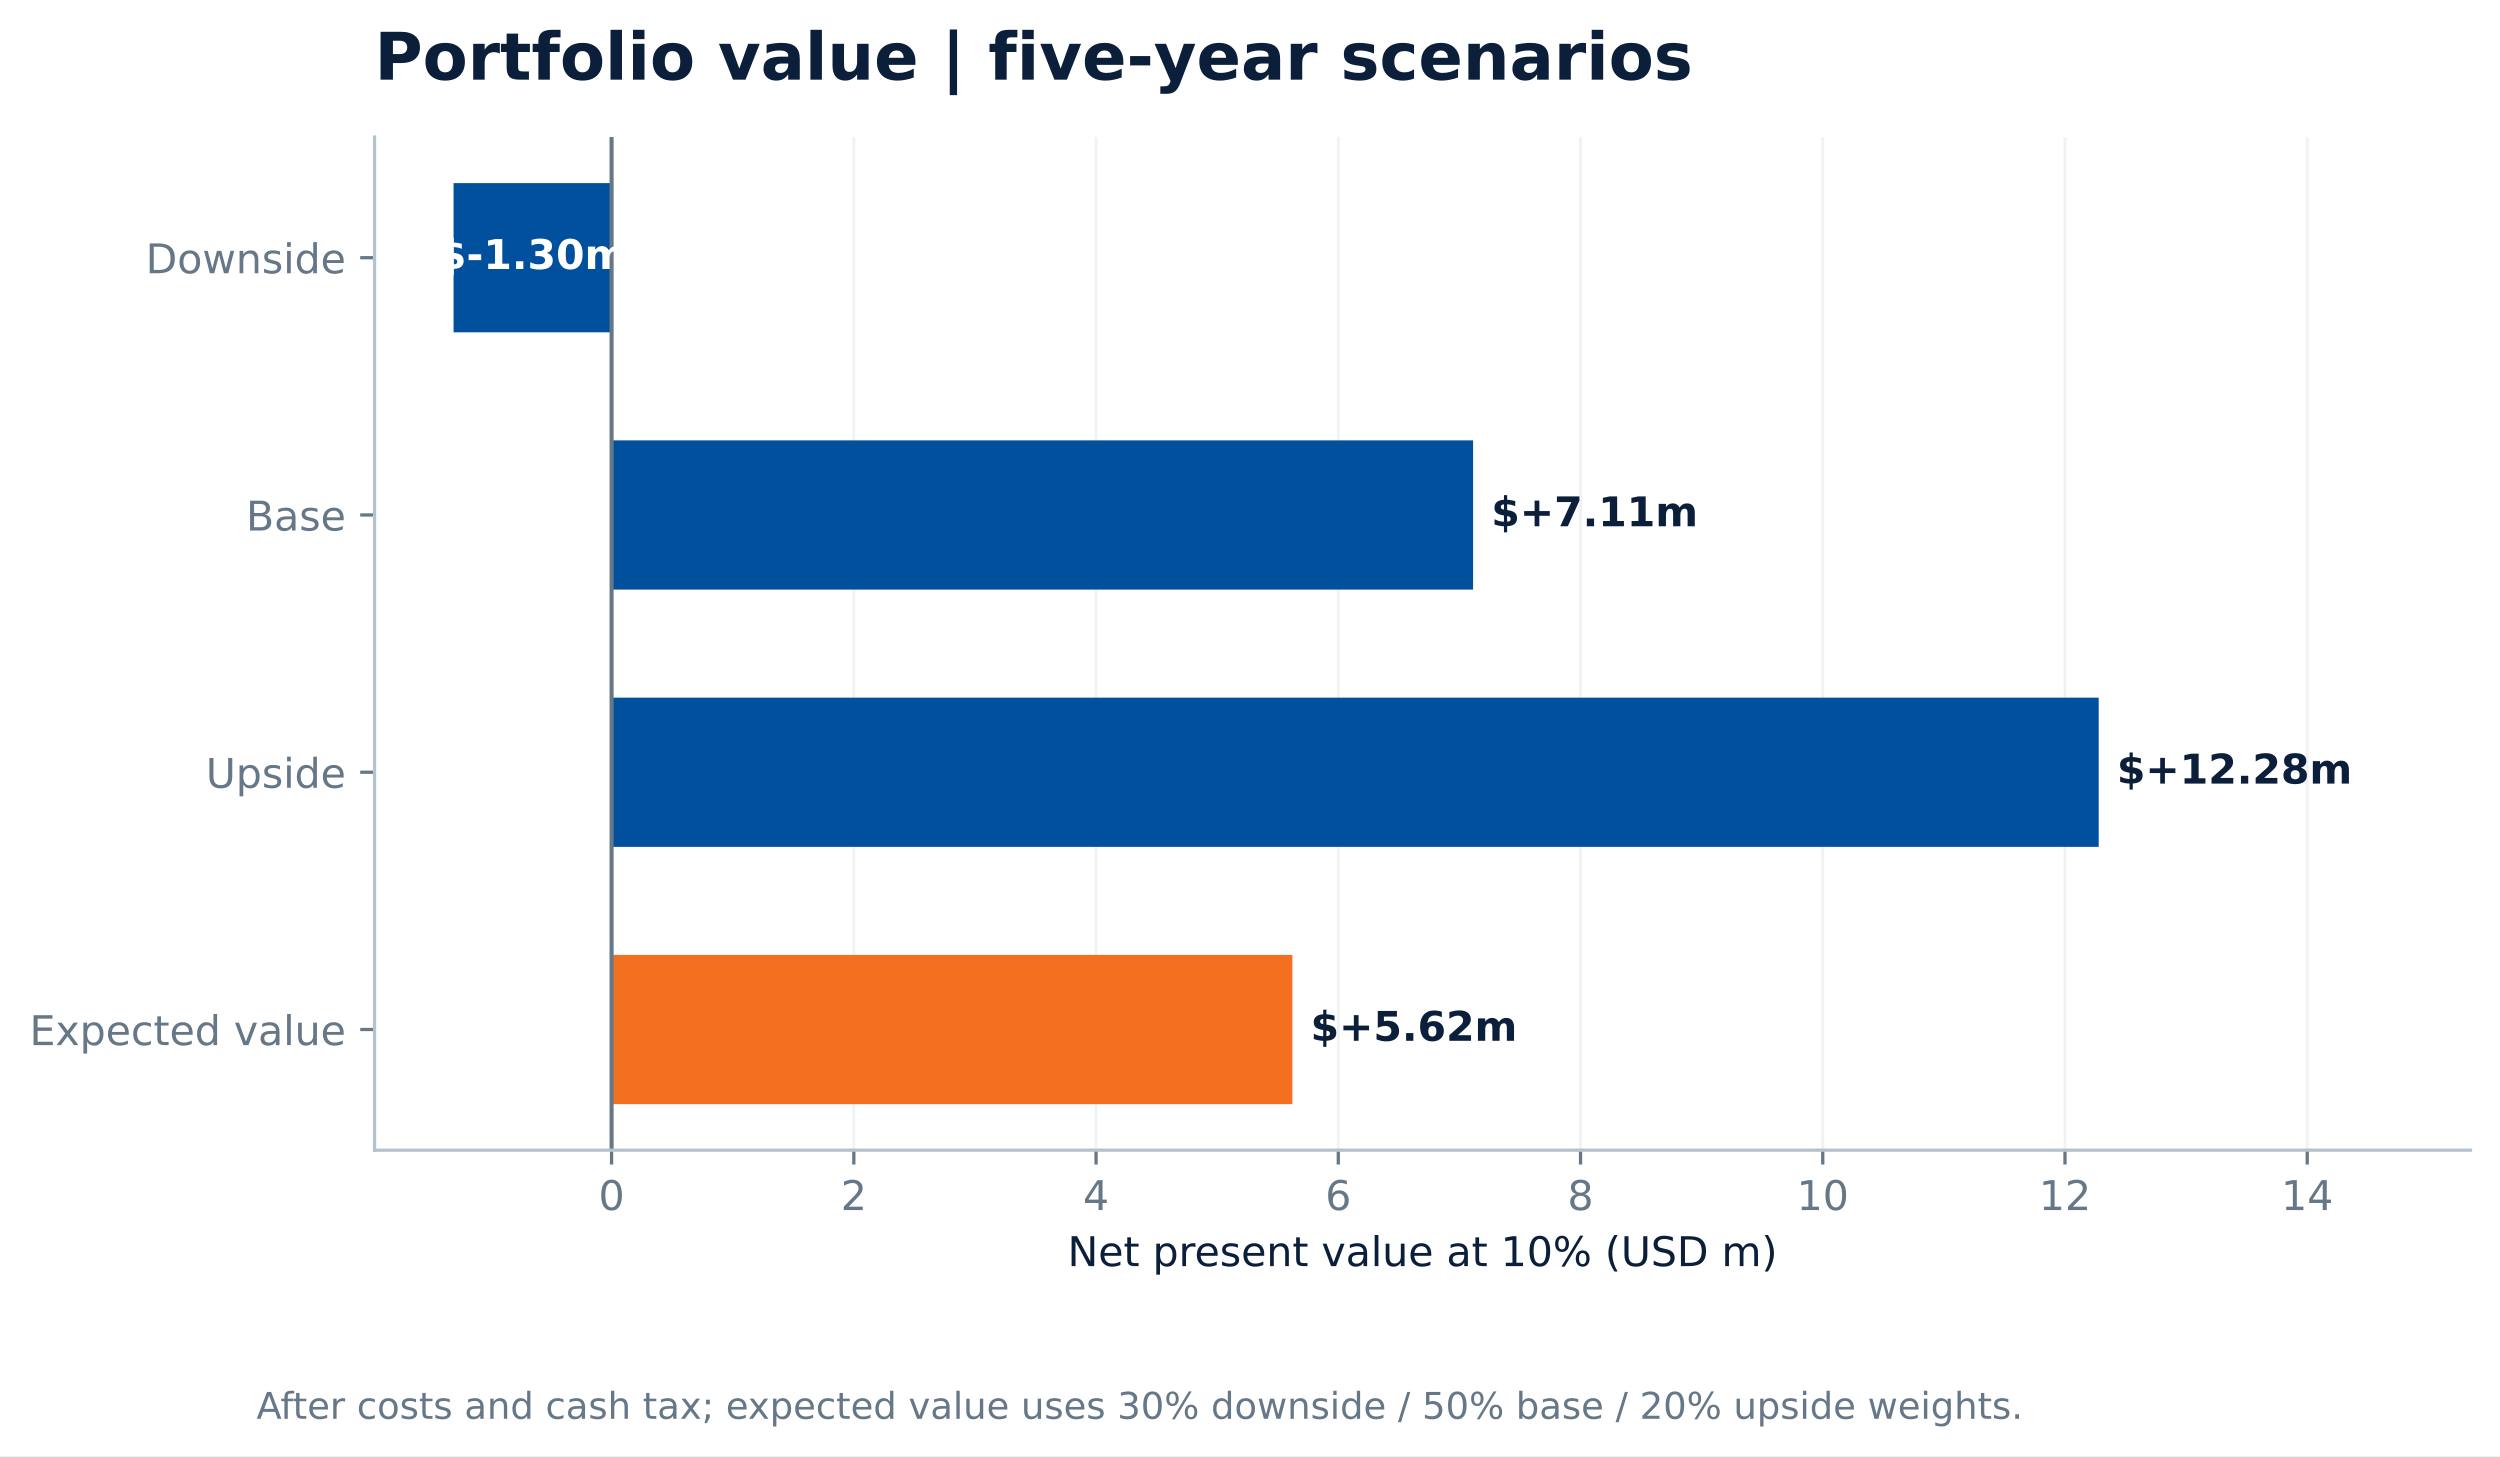
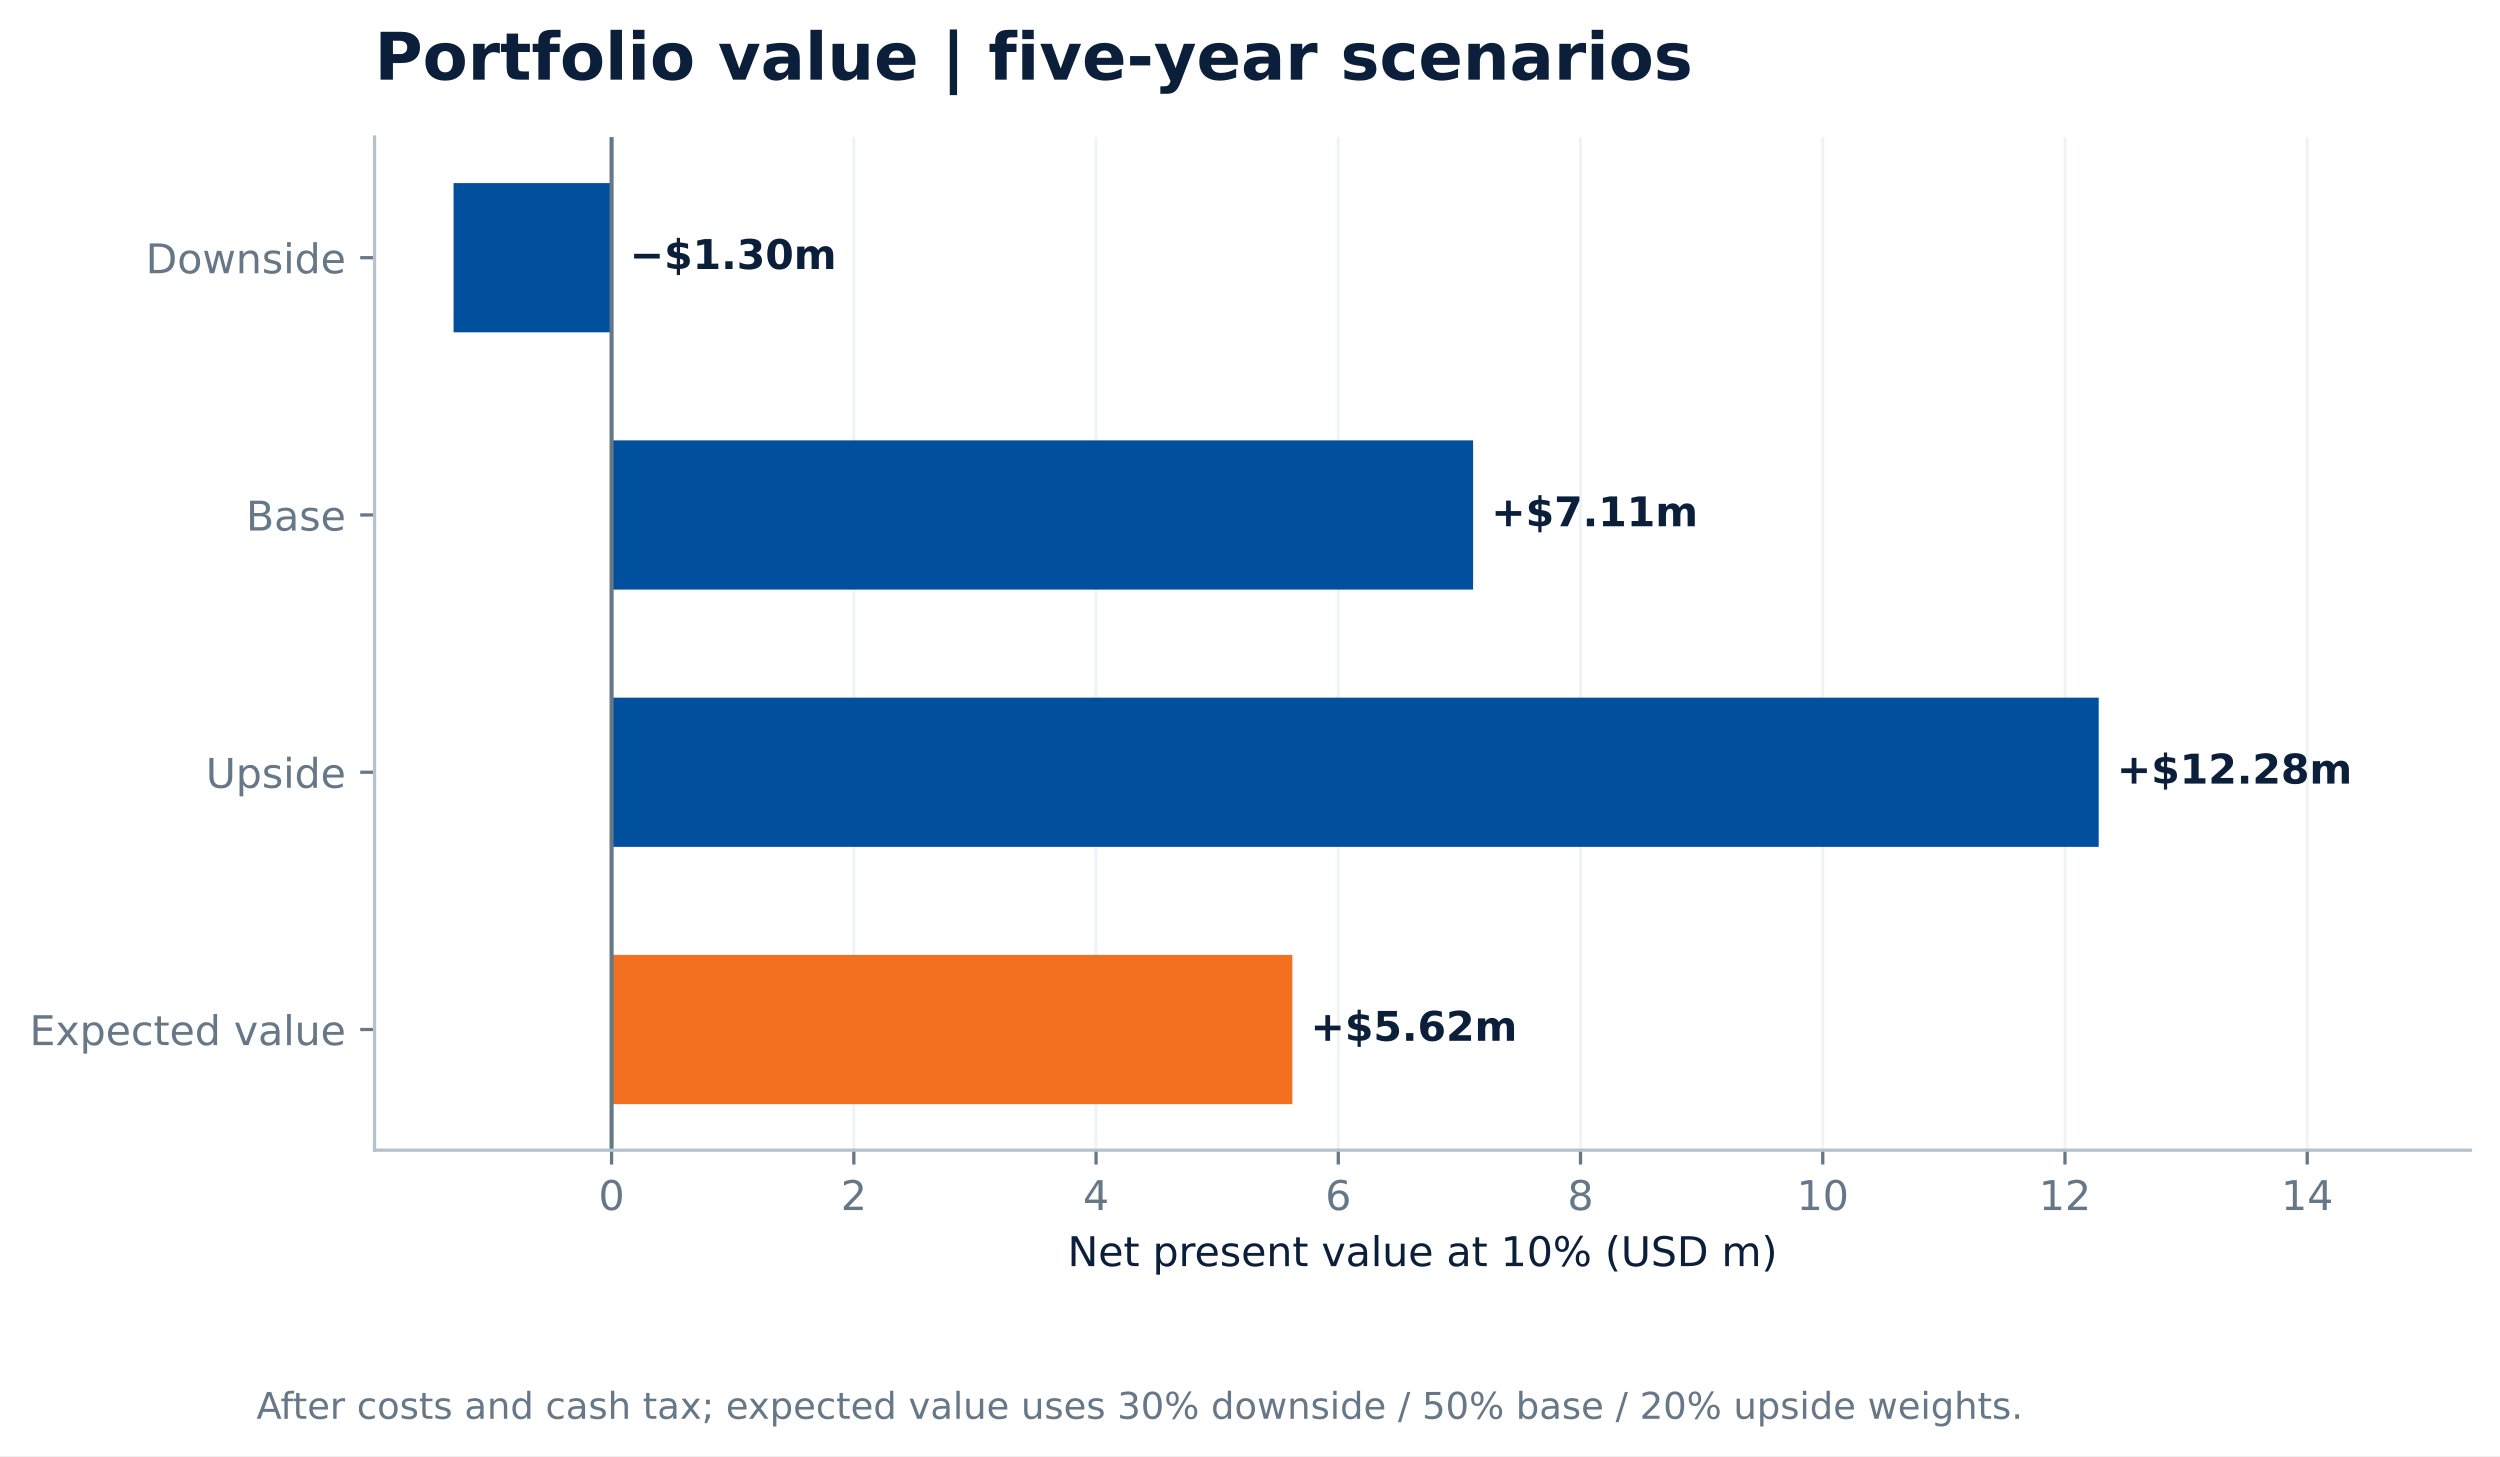
<svg xmlns="http://www.w3.org/2000/svg" xmlns:xlink="http://www.w3.org/1999/xlink" width="609.753pt" height="355.123pt" viewBox="0 0 609.753 355.123" version="1.1">
  <defs>
    <style type="text/css">*{stroke-linejoin: round; stroke-linecap: butt}</style>
  </defs>
  <g id="figure_1">
    <g id="patch_1">
      <path d="M 0 355.123  L 609.753 355.123  L 609.753 0  L 0 0  z " style="fill: #ffffff" />
    </g>
    <g id="axes_1">
      <g id="patch_2">
        <path d="M 91.353 280.531  L 602.553 280.531  L 602.553 33.428  L 91.353 33.428  z " style="fill: #ffffff" />
      </g>
      <g id="matplotlib.axis_1">
        <g id="xtick_1">
          <g id="line2d_1">
-             <path d="M 149.166 280.531  L 149.166 33.428  " clip-path="url(#pb844620828)" style="fill: none; stroke: #dce5eb; stroke-opacity: 0.45; stroke-width: 0.7; stroke-linecap: square" />
+             <path d="M 149.166 280.531  L 149.166 33.428  " clip-path="url(#p68361ff901)" style="fill: none; stroke: #dce5eb; stroke-opacity: 0.45; stroke-width: 0.7; stroke-linecap: square" />
          </g>
          <g id="line2d_2">
            <defs>
-               <path id="m2d004d3935" d="M 0 0  L 0 3.5  " style="stroke: #667788; stroke-width: 0.8" />
+               <path id="md7ce59c3b7" d="M 0 0  L 0 3.5  " style="stroke: #667788; stroke-width: 0.8" />
            </defs>
            <g>
-               <use xlink:href="#m2d004d3935" x="149.166" y="280.531" style="fill: #667788; stroke: #667788; stroke-width: 0.8" />
+               <use xlink:href="#md7ce59c3b7" x="149.166" y="280.531" style="fill: #667788; stroke: #667788; stroke-width: 0.8" />
            </g>
          </g>
          <g id="text_1">
            <text style="font-size: 10px; font-family: 'DejaVu Sans'; text-anchor: middle; fill: #667788" x="149.166" y="295.13" transform="rotate(-0 149.1664 295.1299)">0</text>
          </g>
        </g>
        <g id="xtick_2">
          <g id="line2d_3">
-             <path d="M 208.248 280.531  L 208.248 33.428  " clip-path="url(#pb844620828)" style="fill: none; stroke: #dce5eb; stroke-opacity: 0.45; stroke-width: 0.7; stroke-linecap: square" />
+             <path d="M 208.248 280.531  L 208.248 33.428  " clip-path="url(#p68361ff901)" style="fill: none; stroke: #dce5eb; stroke-opacity: 0.45; stroke-width: 0.7; stroke-linecap: square" />
          </g>
          <g id="line2d_4">
            <g>
-               <use xlink:href="#m2d004d3935" x="208.248" y="280.531" style="fill: #667788; stroke: #667788; stroke-width: 0.8" />
+               <use xlink:href="#md7ce59c3b7" x="208.248" y="280.531" style="fill: #667788; stroke: #667788; stroke-width: 0.8" />
            </g>
          </g>
          <g id="text_2">
            <text style="font-size: 10px; font-family: 'DejaVu Sans'; text-anchor: middle; fill: #667788" x="208.248" y="295.13" transform="rotate(-0 208.2476 295.1299)">2</text>
          </g>
        </g>
        <g id="xtick_3">
          <g id="line2d_5">
-             <path d="M 267.329 280.531  L 267.329 33.428  " clip-path="url(#pb844620828)" style="fill: none; stroke: #dce5eb; stroke-opacity: 0.45; stroke-width: 0.7; stroke-linecap: square" />
+             <path d="M 267.329 280.531  L 267.329 33.428  " clip-path="url(#p68361ff901)" style="fill: none; stroke: #dce5eb; stroke-opacity: 0.45; stroke-width: 0.7; stroke-linecap: square" />
          </g>
          <g id="line2d_6">
            <g>
-               <use xlink:href="#m2d004d3935" x="267.329" y="280.531" style="fill: #667788; stroke: #667788; stroke-width: 0.8" />
+               <use xlink:href="#md7ce59c3b7" x="267.329" y="280.531" style="fill: #667788; stroke: #667788; stroke-width: 0.8" />
            </g>
          </g>
          <g id="text_3">
            <text style="font-size: 10px; font-family: 'DejaVu Sans'; text-anchor: middle; fill: #667788" x="267.329" y="295.13" transform="rotate(-0 267.3287 295.1299)">4</text>
          </g>
        </g>
        <g id="xtick_4">
          <g id="line2d_7">
-             <path d="M 326.41 280.531  L 326.41 33.428  " clip-path="url(#pb844620828)" style="fill: none; stroke: #dce5eb; stroke-opacity: 0.45; stroke-width: 0.7; stroke-linecap: square" />
+             <path d="M 326.41 280.531  L 326.41 33.428  " clip-path="url(#p68361ff901)" style="fill: none; stroke: #dce5eb; stroke-opacity: 0.45; stroke-width: 0.7; stroke-linecap: square" />
          </g>
          <g id="line2d_8">
            <g>
-               <use xlink:href="#m2d004d3935" x="326.41" y="280.531" style="fill: #667788; stroke: #667788; stroke-width: 0.8" />
+               <use xlink:href="#md7ce59c3b7" x="326.41" y="280.531" style="fill: #667788; stroke: #667788; stroke-width: 0.8" />
            </g>
          </g>
          <g id="text_4">
            <text style="font-size: 10px; font-family: 'DejaVu Sans'; text-anchor: middle; fill: #667788" x="326.41" y="295.13" transform="rotate(-0 326.4099 295.1299)">6</text>
          </g>
        </g>
        <g id="xtick_5">
          <g id="line2d_9">
-             <path d="M 385.491 280.531  L 385.491 33.428  " clip-path="url(#pb844620828)" style="fill: none; stroke: #dce5eb; stroke-opacity: 0.45; stroke-width: 0.7; stroke-linecap: square" />
+             <path d="M 385.491 280.531  L 385.491 33.428  " clip-path="url(#p68361ff901)" style="fill: none; stroke: #dce5eb; stroke-opacity: 0.45; stroke-width: 0.7; stroke-linecap: square" />
          </g>
          <g id="line2d_10">
            <g>
-               <use xlink:href="#m2d004d3935" x="385.491" y="280.531" style="fill: #667788; stroke: #667788; stroke-width: 0.8" />
+               <use xlink:href="#md7ce59c3b7" x="385.491" y="280.531" style="fill: #667788; stroke: #667788; stroke-width: 0.8" />
            </g>
          </g>
          <g id="text_5">
            <text style="font-size: 10px; font-family: 'DejaVu Sans'; text-anchor: middle; fill: #667788" x="385.491" y="295.13" transform="rotate(-0 385.4911 295.1299)">8</text>
          </g>
        </g>
        <g id="xtick_6">
          <g id="line2d_11">
-             <path d="M 444.572 280.531  L 444.572 33.428  " clip-path="url(#pb844620828)" style="fill: none; stroke: #dce5eb; stroke-opacity: 0.45; stroke-width: 0.7; stroke-linecap: square" />
+             <path d="M 444.572 280.531  L 444.572 33.428  " clip-path="url(#p68361ff901)" style="fill: none; stroke: #dce5eb; stroke-opacity: 0.45; stroke-width: 0.7; stroke-linecap: square" />
          </g>
          <g id="line2d_12">
            <g>
-               <use xlink:href="#m2d004d3935" x="444.572" y="280.531" style="fill: #667788; stroke: #667788; stroke-width: 0.8" />
+               <use xlink:href="#md7ce59c3b7" x="444.572" y="280.531" style="fill: #667788; stroke: #667788; stroke-width: 0.8" />
            </g>
          </g>
          <g id="text_6">
            <text style="font-size: 10px; font-family: 'DejaVu Sans'; text-anchor: middle; fill: #667788" x="444.572" y="295.13" transform="rotate(-0 444.5722 295.1299)">10</text>
          </g>
        </g>
        <g id="xtick_7">
          <g id="line2d_13">
-             <path d="M 503.653 280.531  L 503.653 33.428  " clip-path="url(#pb844620828)" style="fill: none; stroke: #dce5eb; stroke-opacity: 0.45; stroke-width: 0.7; stroke-linecap: square" />
+             <path d="M 503.653 280.531  L 503.653 33.428  " clip-path="url(#p68361ff901)" style="fill: none; stroke: #dce5eb; stroke-opacity: 0.45; stroke-width: 0.7; stroke-linecap: square" />
          </g>
          <g id="line2d_14">
            <g>
-               <use xlink:href="#m2d004d3935" x="503.653" y="280.531" style="fill: #667788; stroke: #667788; stroke-width: 0.8" />
+               <use xlink:href="#md7ce59c3b7" x="503.653" y="280.531" style="fill: #667788; stroke: #667788; stroke-width: 0.8" />
            </g>
          </g>
          <g id="text_7">
            <text style="font-size: 10px; font-family: 'DejaVu Sans'; text-anchor: middle; fill: #667788" x="503.653" y="295.13" transform="rotate(-0 503.6534 295.1299)">12</text>
          </g>
        </g>
        <g id="xtick_8">
          <g id="line2d_15">
-             <path d="M 562.735 280.531  L 562.735 33.428  " clip-path="url(#pb844620828)" style="fill: none; stroke: #dce5eb; stroke-opacity: 0.45; stroke-width: 0.7; stroke-linecap: square" />
+             <path d="M 562.735 280.531  L 562.735 33.428  " clip-path="url(#p68361ff901)" style="fill: none; stroke: #dce5eb; stroke-opacity: 0.45; stroke-width: 0.7; stroke-linecap: square" />
          </g>
          <g id="line2d_16">
            <g>
-               <use xlink:href="#m2d004d3935" x="562.735" y="280.531" style="fill: #667788; stroke: #667788; stroke-width: 0.8" />
+               <use xlink:href="#md7ce59c3b7" x="562.735" y="280.531" style="fill: #667788; stroke: #667788; stroke-width: 0.8" />
            </g>
          </g>
          <g id="text_8">
            <text style="font-size: 10px; font-family: 'DejaVu Sans'; text-anchor: middle; fill: #667788" x="562.735" y="295.13" transform="rotate(-0 562.7346 295.1299)">14</text>
          </g>
        </g>
        <g id="text_9">
          <text style="font-size: 10px; font-family: 'DejaVu Sans'; text-anchor: middle; fill: #0b1f3a" x="346.953" y="308.808" transform="rotate(-0 346.9531 308.8081)">Net present value at 10% (USD m)</text>
        </g>
      </g>
      <g id="matplotlib.axis_2">
        <g id="ytick_1">
          <g id="line2d_17">
            <defs>
-               <path id="m0bc99ced98" d="M 0 0  L -3.5 0  " style="stroke: #667788; stroke-width: 0.8" />
+               <path id="mb916414290" d="M 0 0  L -3.5 0  " style="stroke: #667788; stroke-width: 0.8" />
            </defs>
            <g>
-               <use xlink:href="#m0bc99ced98" x="91.353" y="62.857" style="fill: #667788; stroke: #667788; stroke-width: 0.8" />
+               <use xlink:href="#mb916414290" x="91.353" y="62.857" style="fill: #667788; stroke: #667788; stroke-width: 0.8" />
            </g>
          </g>
          <g id="text_10">
            <text style="font-size: 10px; font-family: 'DejaVu Sans'; text-anchor: end; fill: #667788" x="84.353" y="66.656" transform="rotate(-0 84.35313 66.65581)">Downside</text>
          </g>
        </g>
        <g id="ytick_2">
          <g id="line2d_18">
            <g>
-               <use xlink:href="#m0bc99ced98" x="91.353" y="125.605" style="fill: #667788; stroke: #667788; stroke-width: 0.8" />
+               <use xlink:href="#mb916414290" x="91.353" y="125.605" style="fill: #667788; stroke: #667788; stroke-width: 0.8" />
            </g>
          </g>
          <g id="text_11">
            <text style="font-size: 10px; font-family: 'DejaVu Sans'; text-anchor: end; fill: #667788" x="84.353" y="129.404" transform="rotate(-0 84.35313 129.4044)">Base</text>
          </g>
        </g>
        <g id="ytick_3">
          <g id="line2d_19">
            <g>
-               <use xlink:href="#m0bc99ced98" x="91.353" y="188.354" style="fill: #667788; stroke: #667788; stroke-width: 0.8" />
+               <use xlink:href="#mb916414290" x="91.353" y="188.354" style="fill: #667788; stroke: #667788; stroke-width: 0.8" />
            </g>
          </g>
          <g id="text_12">
            <text style="font-size: 10px; font-family: 'DejaVu Sans'; text-anchor: end; fill: #667788" x="84.353" y="192.153" transform="rotate(-0 84.35313 192.153)">Upside</text>
          </g>
        </g>
        <g id="ytick_4">
          <g id="line2d_20">
            <g>
-               <use xlink:href="#m0bc99ced98" x="91.353" y="251.102" style="fill: #667788; stroke: #667788; stroke-width: 0.8" />
+               <use xlink:href="#mb916414290" x="91.353" y="251.102" style="fill: #667788; stroke: #667788; stroke-width: 0.8" />
            </g>
          </g>
          <g id="text_13">
            <text style="font-size: 10px; font-family: 'DejaVu Sans'; text-anchor: end; fill: #667788" x="84.353" y="254.902" transform="rotate(-0 84.35313 254.9016)">Expected value</text>
          </g>
        </g>
      </g>
      <g id="patch_3">
-         <path d="M 149.166 44.66  L 110.624 44.66  L 110.624 81.054  L 149.166 81.054  z " clip-path="url(#pb844620828)" style="fill: #00509e" />
+         <path d="M 149.166 44.66  L 110.624 44.66  L 110.624 81.054  L 149.166 81.054  z " clip-path="url(#p68361ff901)" style="fill: #00509e" />
      </g>
      <g id="patch_4">
-         <path d="M 149.166 107.408  L 359.291 107.408  L 359.291 143.802  L 149.166 143.802  z " clip-path="url(#pb844620828)" style="fill: #00509e" />
+         <path d="M 149.166 107.408  L 359.291 107.408  L 359.291 143.802  L 149.166 143.802  z " clip-path="url(#p68361ff901)" style="fill: #00509e" />
      </g>
      <g id="patch_5">
-         <path d="M 149.166 170.157  L 511.876 170.157  L 511.876 206.551  L 149.166 206.551  z " clip-path="url(#pb844620828)" style="fill: #00509e" />
+         <path d="M 149.166 170.157  L 511.876 170.157  L 511.876 206.551  L 149.166 206.551  z " clip-path="url(#p68361ff901)" style="fill: #00509e" />
      </g>
      <g id="patch_6">
-         <path d="M 149.166 232.905  L 315.208 232.905  L 315.208 269.3  L 149.166 269.3  z " clip-path="url(#pb844620828)" style="fill: #f37021" />
+         <path d="M 149.166 232.905  L 315.208 232.905  L 315.208 269.3  L 149.166 269.3  z " clip-path="url(#p68361ff901)" style="fill: #f37021" />
      </g>
      <g id="line2d_21">
-         <path d="M 149.166 280.531  L 149.166 33.428  " clip-path="url(#pb844620828)" style="fill: none; stroke: #667788; stroke-linecap: square" />
+         <path d="M 149.166 280.531  L 149.166 33.428  " clip-path="url(#p68361ff901)" style="fill: none; stroke: #667788; stroke-linecap: square" />
      </g>
      <g id="patch_7">
        <path d="M 91.353 280.531  L 91.353 33.428  " style="fill: none; stroke: #b5c2cc; stroke-width: 0.8; stroke-linejoin: miter; stroke-linecap: square" />
      </g>
      <g id="patch_8">
        <path d="M 91.353 280.531  L 602.553 280.531  " style="fill: none; stroke: #b5c2cc; stroke-width: 0.8; stroke-linejoin: miter; stroke-linecap: square" />
      </g>
      <g id="text_14">
-         <text style="font-weight: 700; font-size: 10px; font-family: 'DejaVu Sans'; text-anchor: middle; fill: #ffffff" x="129.895" y="65.616" transform="rotate(-0 129.8953 65.61597)">$-1.30m</text>
+         <text style="font-weight: 700; font-size: 10px; font-family: 'DejaVu Sans'; text-anchor: start; fill: #0b1f3a" x="153.597" y="65.616" transform="rotate(-0 153.5975 65.61597)">−$1.30m</text>
      </g>
      <g id="text_15">
-         <text style="font-weight: 700; font-size: 10px; font-family: 'DejaVu Sans'; text-anchor: start; fill: #0b1f3a" x="363.722" y="128.365" transform="rotate(-0 363.7223 128.3646)">$+7.11m</text>
+         <text style="font-weight: 700; font-size: 10px; font-family: 'DejaVu Sans'; text-anchor: start; fill: #0b1f3a" x="363.722" y="128.365" transform="rotate(-0 363.7223 128.3646)">+$7.11m</text>
      </g>
      <g id="text_16">
-         <text style="font-weight: 700; font-size: 10px; font-family: 'DejaVu Sans'; text-anchor: start; fill: #0b1f3a" x="516.307" y="191.113" transform="rotate(-0 516.3069 191.1132)">$+12.28m</text>
+         <text style="font-weight: 700; font-size: 10px; font-family: 'DejaVu Sans'; text-anchor: start; fill: #0b1f3a" x="516.307" y="191.113" transform="rotate(-0 516.3069 191.1132)">+$12.28m</text>
      </g>
      <g id="text_17">
-         <text style="font-weight: 700; font-size: 10px; font-family: 'DejaVu Sans'; text-anchor: start; fill: #0b1f3a" x="319.639" y="253.862" transform="rotate(-0 319.6391 253.8618)">$+5.62m</text>
+         <text style="font-weight: 700; font-size: 10px; font-family: 'DejaVu Sans'; text-anchor: start; fill: #0b1f3a" x="319.639" y="253.862" transform="rotate(-0 319.6391 253.8618)">+$5.62m</text>
      </g>
      <g id="text_18">
        <text style="font-weight: 700; font-size: 16px; font-family: 'DejaVu Sans'; text-anchor: start; fill: #0b1f3a" x="91.353" y="19.427" transform="rotate(-0 91.35313 19.4275)">Portfolio value | five-year scenarios</text>
      </g>
    </g>
    <g id="text_19">
      <text style="font-size: 9px; font-family: 'DejaVu Sans'; text-anchor: start; fill: #667788" x="62.553" y="346.051" transform="rotate(-0 62.55313 346.0515)">After costs and cash tax; expected value uses 30% downside / 50% base / 20% upside weights.</text>
    </g>
  </g>
  <defs>
-     <clipPath id="pb844620828">
+     <clipPath id="p68361ff901">
      <rect x="91.353" y="33.428" width="511.2" height="247.104" />
    </clipPath>
  </defs>
</svg>
